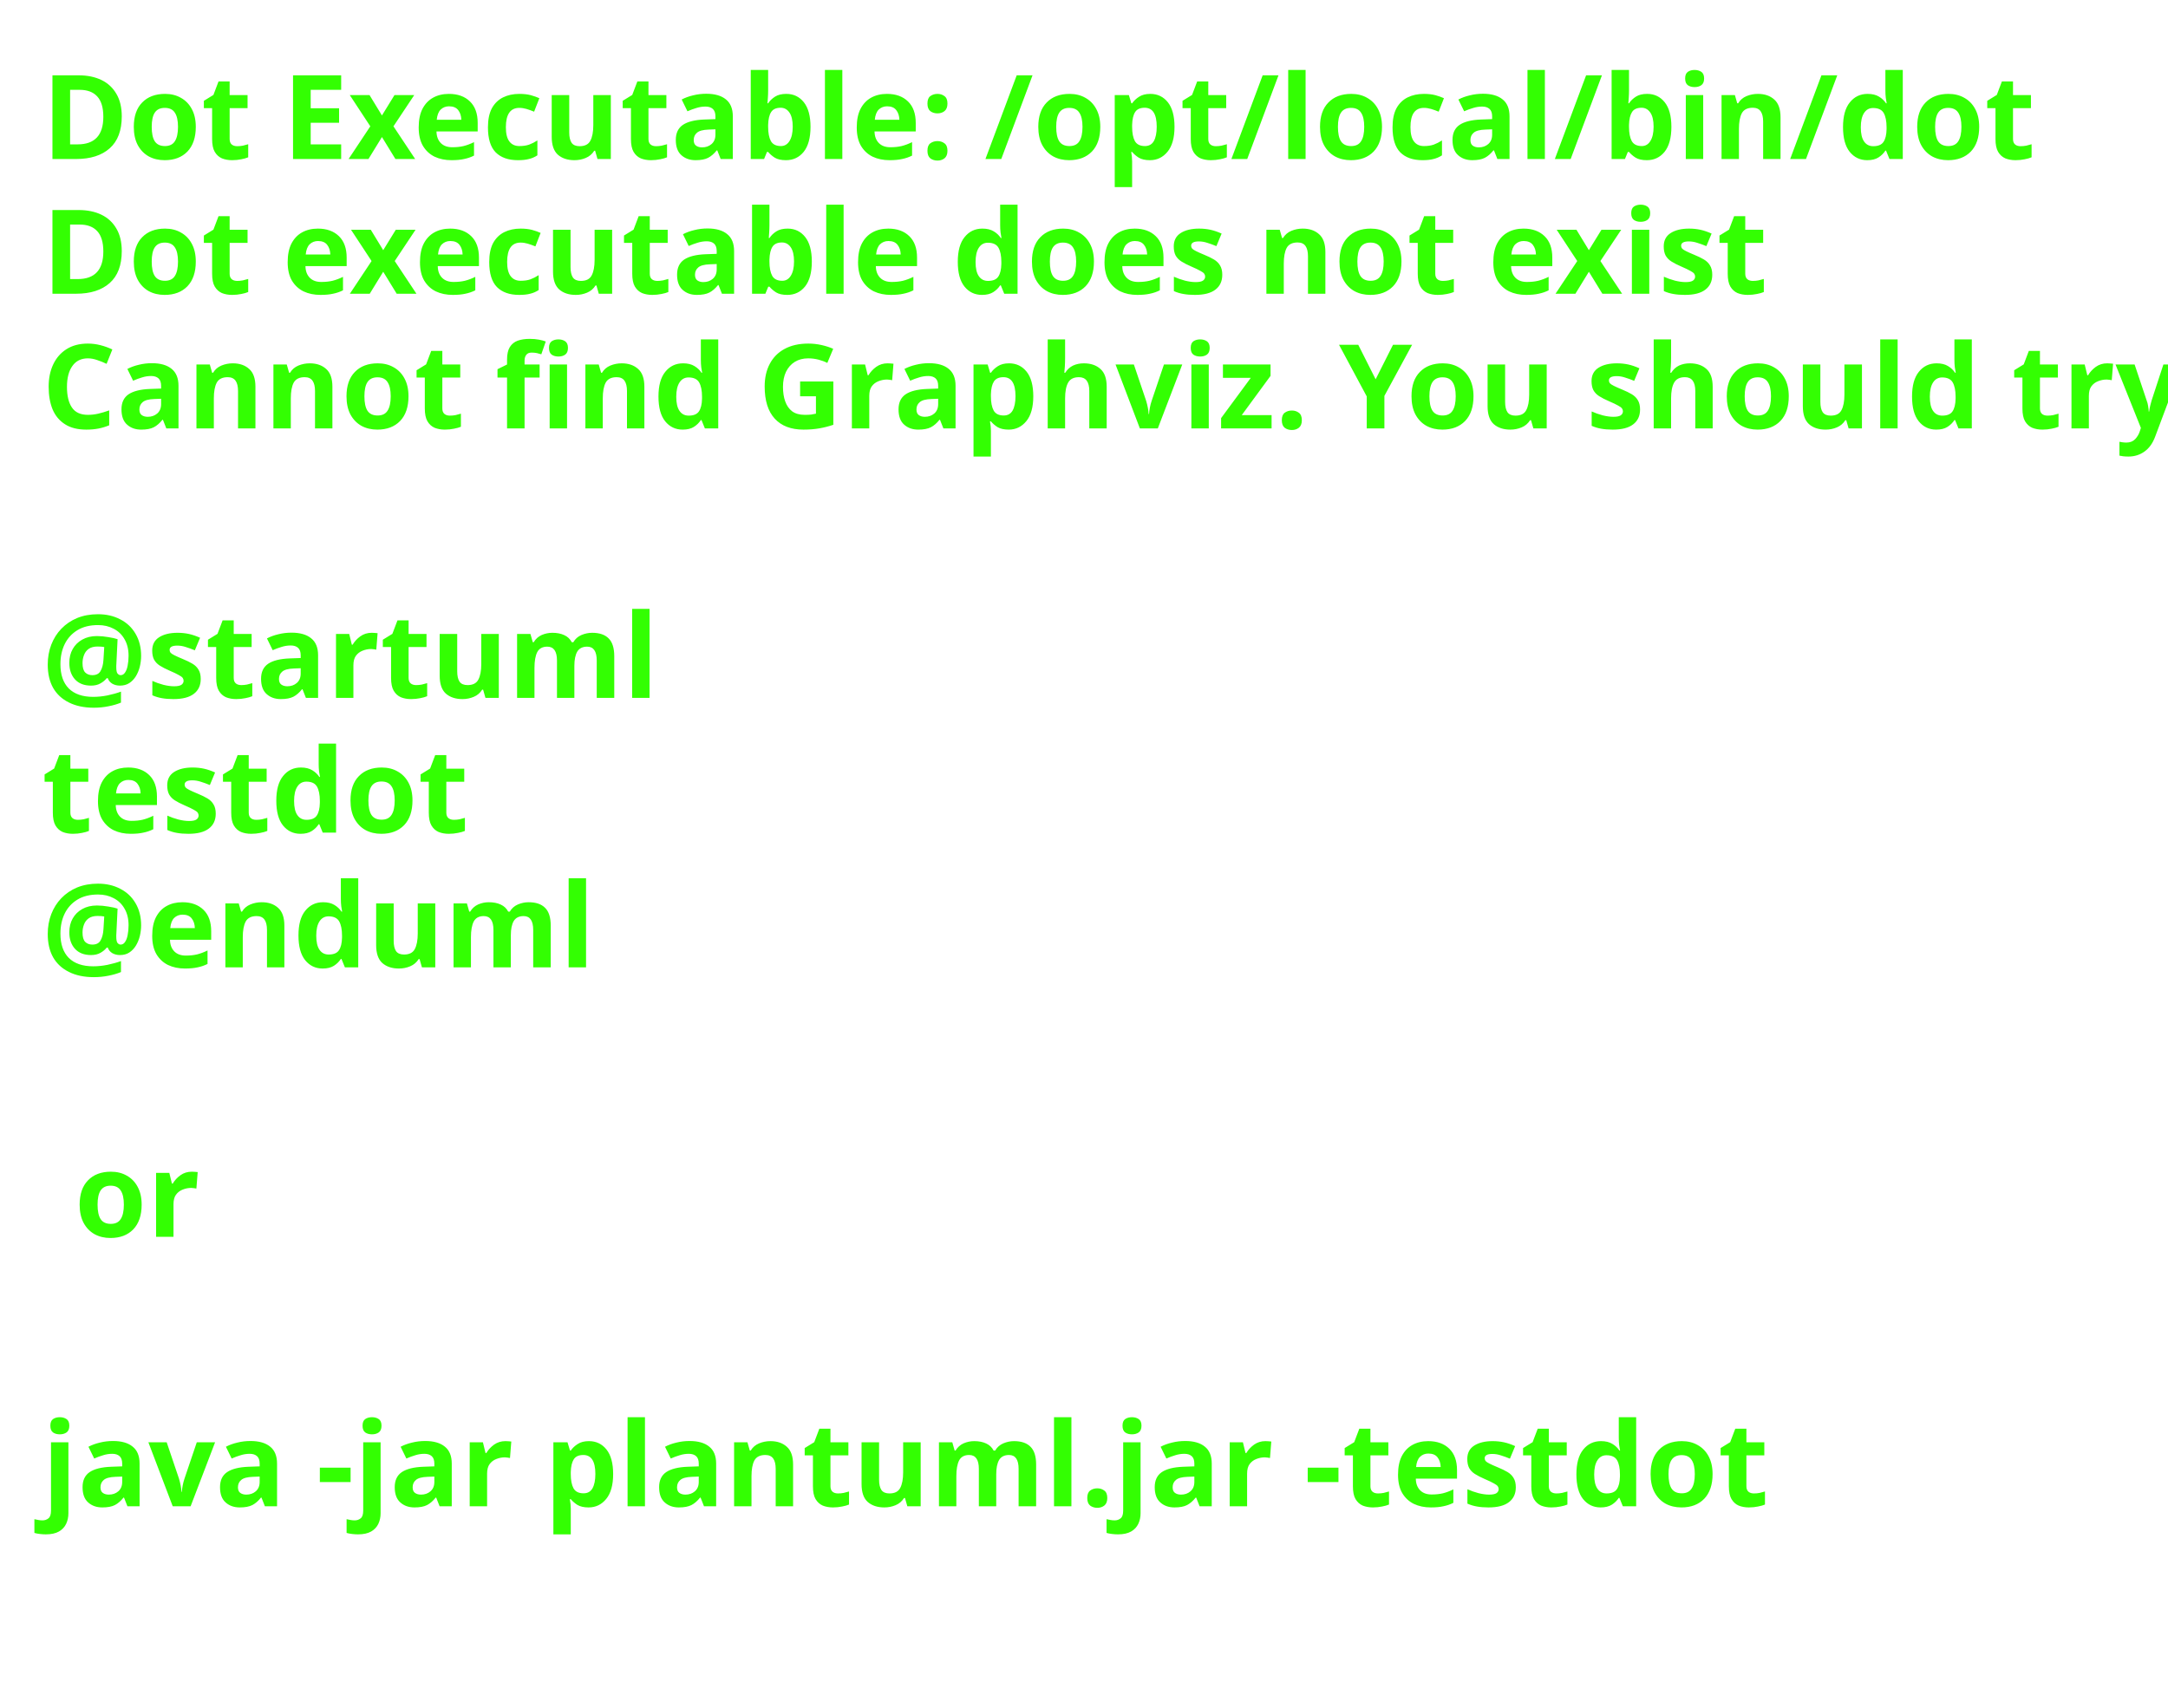
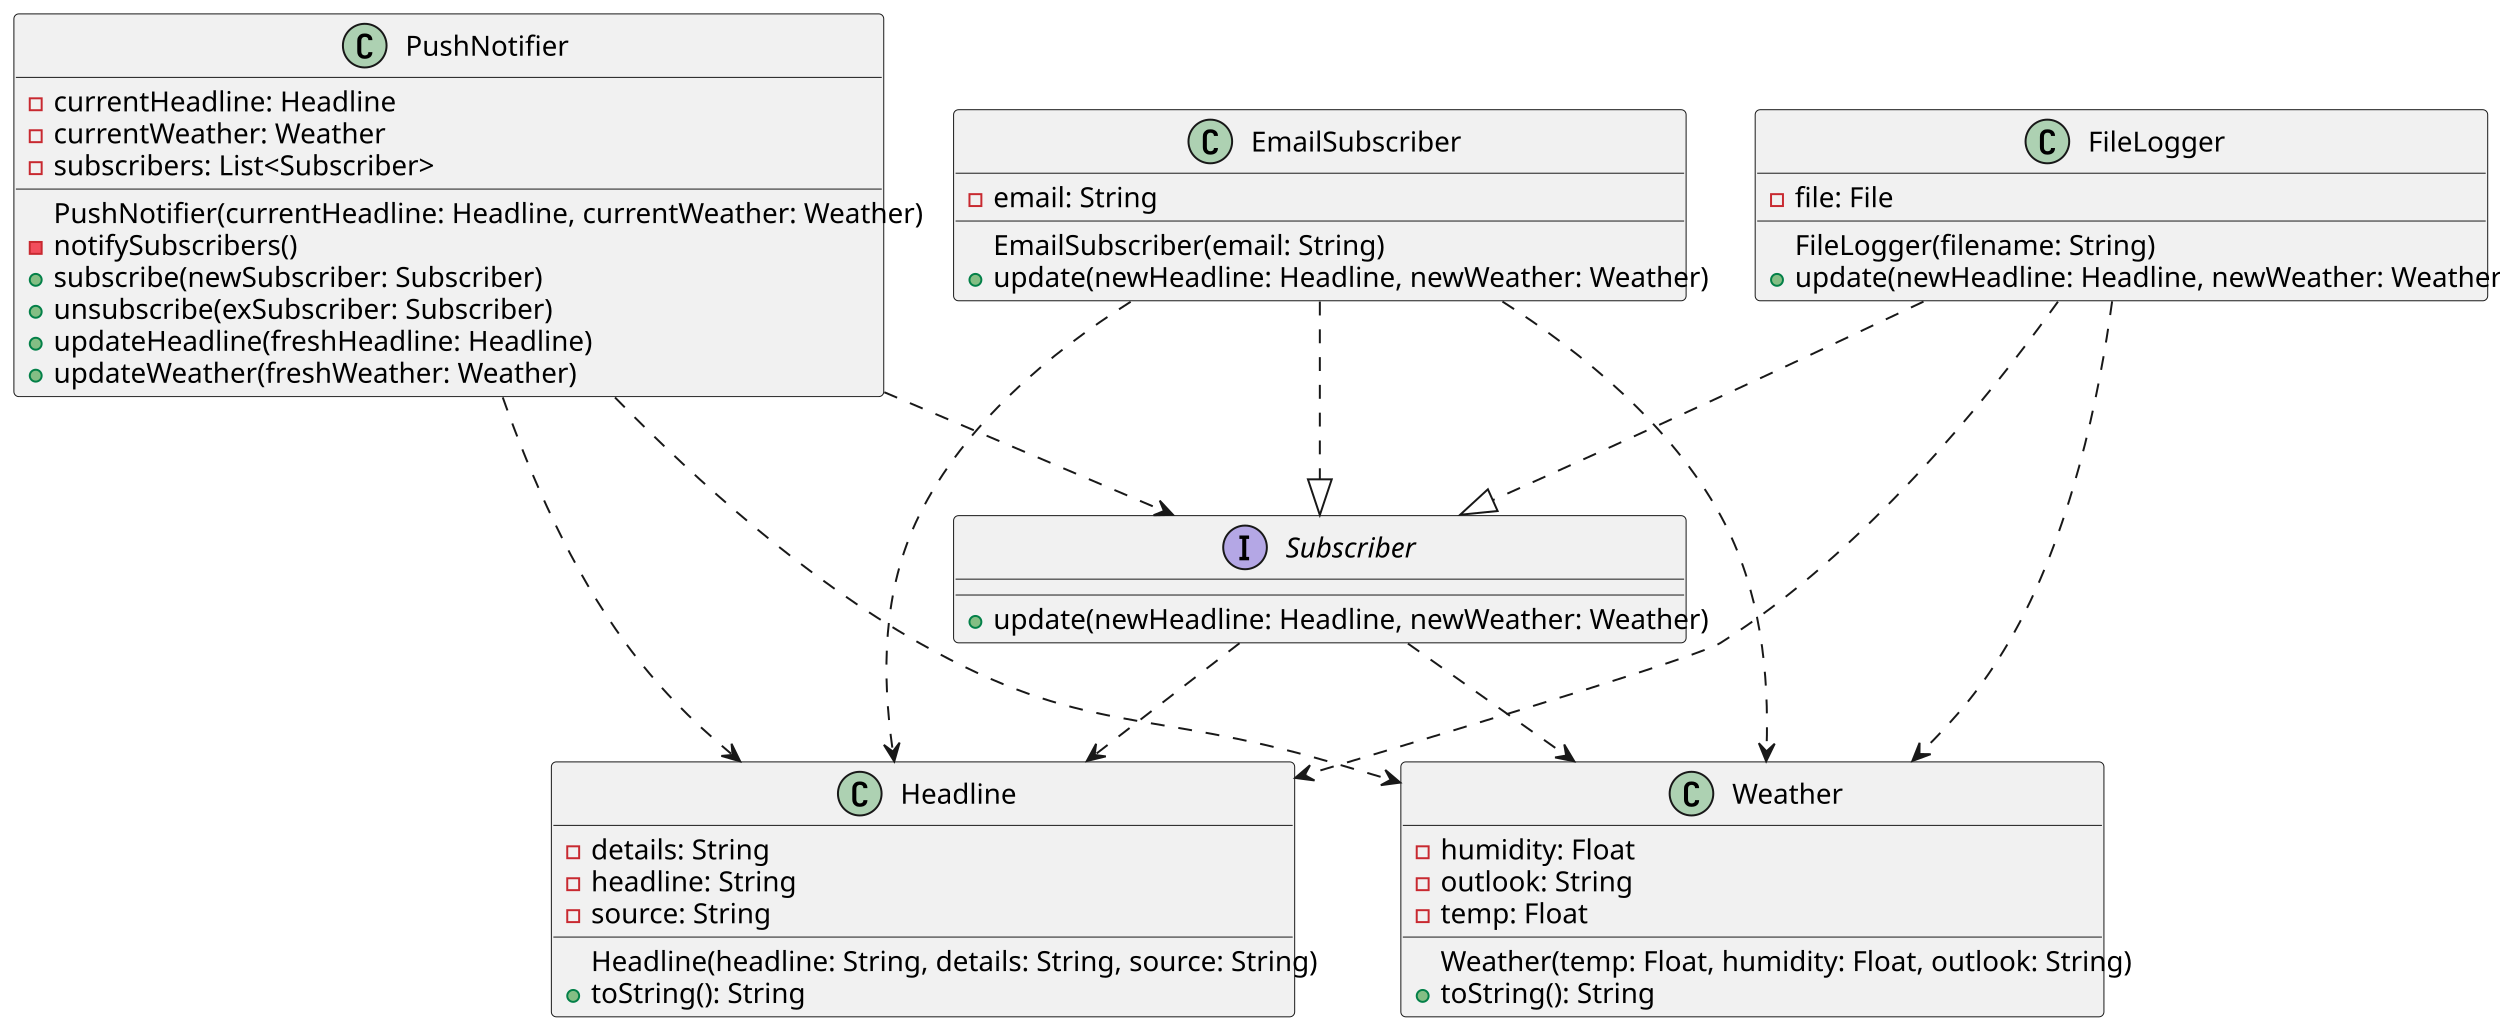
- <svg xmlns="http://www.w3.org/2000/svg" contentStyleType="text/css" data-diagram-type="CLASS" height="204px" preserveAspectRatio="none" style="width:259px;height:204px;background:#FFFFFF;" version="1.1" viewBox="0 0 259 204" width="259px" zoomAndPan="magnify">
+ <svg xmlns="http://www.w3.org/2000/svg" contentStyleType="text/css" data-diagram-type="CLASS" height="519px" preserveAspectRatio="none" style="width:1260px;height:519px;background:#FFFFFF;" version="1.1" viewBox="0 0 1260 519" width="1260px" zoomAndPan="magnify">
  <defs />
  <g>
-     <text fill="#33FF02" font-family="sans-serif" font-size="14" font-weight="bold" lengthAdjust="spacing" textLength="221.676" x="5" y="19">Dot Executable: /opt/local/bin/dot</text>
-     <text fill="#33FF02" font-family="sans-serif" font-size="14" font-weight="bold" lengthAdjust="spacing" textLength="197.606" x="5" y="35.099">Dot executable does not exist</text>
-     <text fill="#33FF02" font-family="sans-serif" font-size="14" font-weight="bold" lengthAdjust="spacing" textLength="247.331" x="5" y="51.197">Cannot find Graphviz. You should try</text>
-     <text fill="#33FF02" font-family="sans-serif" font-size="14" font-weight="bold" lengthAdjust="spacing" textLength="3.89" x="5" y="67.296"> </text>
-     <text fill="#33FF02" font-family="sans-serif" font-size="14" font-weight="bold" lengthAdjust="spacing" textLength="68.886" x="5" y="83.394">@startuml</text>
-     <text fill="#33FF02" font-family="sans-serif" font-size="14" font-weight="bold" lengthAdjust="spacing" textLength="46.662" x="5" y="99.493">testdot</text>
-     <text fill="#33FF02" font-family="sans-serif" font-size="14" font-weight="bold" lengthAdjust="spacing" textLength="63.431" x="5" y="115.592">@enduml</text>
-     <text fill="#33FF02" font-family="sans-serif" font-size="14" font-weight="bold" lengthAdjust="spacing" textLength="3.89" x="5" y="131.69"> </text>
-     <text fill="#33FF02" font-family="sans-serif" font-size="14" font-weight="bold" lengthAdjust="spacing" textLength="14" x="8.89" y="147.789">or</text>
-     <text fill="#33FF02" font-family="sans-serif" font-size="14" font-weight="bold" lengthAdjust="spacing" textLength="3.89" x="5" y="163.888"> </text>
-     <text fill="#33FF02" font-family="sans-serif" font-size="14" font-weight="bold" lengthAdjust="spacing" textLength="191.372" x="5" y="179.986">java -jar plantuml.jar -testdot</text>
-     <text fill="#33FF02" font-family="sans-serif" font-size="14" font-weight="bold" lengthAdjust="spacing" textLength="3.89" x="5" y="196.085"> </text>
+     <g class="entity" data-entity="PushNotifier" data-source-line="1" data-uid="ent0002" id="entity_PushNotifier">
+       <rect fill="#F1F1F1" height="192.888" rx="2.5" ry="2.5" style="stroke:#181818;stroke-width:0.5;" width="438.405" x="7" y="7" />
+       <ellipse cx="183.825" cy="23" fill="#ADD1B2" rx="11" ry="11" style="stroke:#181818;stroke-width:1;" />
+       <path d="M183.872,29.641 Q183.356,29.641 182.841,29.547 Q182.341,29.469 181.888,29.234 Q181.45,29 181.075,28.641 Q180.716,28.281 180.466,27.828 Q180.231,27.359 180.138,26.859 Q180.06,26.359 180.06,25.844 L180.06,20.656 Q180.06,20.156 180.138,19.656 Q180.231,19.141 180.466,18.688 Q180.716,18.234 181.075,17.875 Q181.45,17.5 181.888,17.266 Q182.341,17.031 182.841,16.953 Q183.356,16.875 183.872,16.875 Q184.356,16.875 184.81,16.938 Q185.278,17 185.716,17.188 Q186.169,17.359 186.544,17.656 Q186.919,17.953 187.169,18.359 Q187.435,18.75 187.56,19.219 Q187.685,19.672 187.685,20.156 L187.685,20.219 L185.653,20.219 L185.653,20.188 Q185.653,19.844 185.528,19.531 Q185.403,19.203 185.138,18.984 Q184.872,18.75 184.544,18.672 Q184.216,18.594 183.872,18.594 Q183.481,18.594 183.106,18.75 Q182.731,18.891 182.497,19.203 Q182.263,19.5 182.169,19.891 Q182.091,20.266 182.091,20.656 L182.091,25.844 Q182.091,26.234 182.169,26.625 Q182.263,27 182.497,27.312 Q182.731,27.609 183.106,27.766 Q183.481,27.922 183.872,27.922 Q184.216,27.922 184.544,27.844 Q184.872,27.75 185.138,27.531 Q185.403,27.312 185.528,26.984 Q185.653,26.656 185.653,26.328 L185.653,26.281 L187.685,26.281 L187.685,26.359 Q187.685,26.828 187.56,27.297 Q187.435,27.75 187.169,28.156 Q186.919,28.547 186.544,28.844 Q186.169,29.141 185.716,29.328 Q185.278,29.5 184.81,29.562 Q184.356,29.641 183.872,29.641 Z " fill="#000000" />
+       <text fill="#000000" font-family="sans-serif" font-size="14" lengthAdjust="spacing" textLength="76.255" x="204.325" y="28.082">PushNotifier</text>
+       <line style="stroke:#181818;stroke-width:0.5;" x1="8" x2="444.405" y1="39" y2="39" />
+       <rect fill="none" height="6" style="stroke:#C82930;stroke-width:1;" width="6" x="15" y="49.549" />
+       <text fill="#000000" font-family="sans-serif" font-size="14" lengthAdjust="spacing" textLength="161.875" x="27" y="56.132">currentHeadline: Headline</text>
+       <rect fill="none" height="6" style="stroke:#C82930;stroke-width:1;" width="6" x="15" y="65.648" />
+       <text fill="#000000" font-family="sans-serif" font-size="14" lengthAdjust="spacing" textLength="157.172" x="27" y="72.231">currentWeather: Weather</text>
+       <rect fill="none" height="6" style="stroke:#C82930;stroke-width:1;" width="6" x="15" y="81.747" />
+       <text fill="#000000" font-family="sans-serif" font-size="14" lengthAdjust="spacing" textLength="184.413" x="27" y="88.329">subscribers: List&lt;Subscriber&gt;</text>
+       <line style="stroke:#181818;stroke-width:0.5;" x1="8" x2="444.405" y1="95.296" y2="95.296" />
+       <text fill="#000000" font-family="sans-serif" font-size="14" lengthAdjust="spacing" textLength="412.405" x="27" y="112.428">PushNotifier(currentHeadline: Headline, currentWeather: Weather)</text>
+       <rect fill="#F24D5C" height="6" style="stroke:#C82930;stroke-width:1;" width="6" x="15" y="121.944" />
+       <text fill="#000000" font-family="sans-serif" font-size="14" lengthAdjust="spacing" textLength="116.703" x="27" y="128.526">notifySubscribers()</text>
+       <ellipse cx="18" cy="141.042" fill="#84BE84" rx="3" ry="3" style="stroke:#038048;stroke-width:1;" />
+       <text fill="#000000" font-family="sans-serif" font-size="14" lengthAdjust="spacing" textLength="236.537" x="27" y="144.625">subscribe(newSubscriber: Subscriber)</text>
+       <ellipse cx="18" cy="157.141" fill="#84BE84" rx="3" ry="3" style="stroke:#038048;stroke-width:1;" />
+       <text fill="#000000" font-family="sans-serif" font-size="14" lengthAdjust="spacing" textLength="241.213" x="27" y="160.724">unsubscribe(exSubscriber: Subscriber)</text>
+       <ellipse cx="18" cy="173.24" fill="#84BE84" rx="3" ry="3" style="stroke:#038048;stroke-width:1;" />
+       <text fill="#000000" font-family="sans-serif" font-size="14" lengthAdjust="spacing" textLength="256.833" x="27" y="176.822">updateHeadline(freshHeadline: Headline)</text>
+       <ellipse cx="18" cy="189.338" fill="#84BE84" rx="3" ry="3" style="stroke:#038048;stroke-width:1;" />
+       <text fill="#000000" font-family="sans-serif" font-size="14" lengthAdjust="spacing" textLength="249.778" x="27" y="192.921">updateWeather(freshWeather: Weather)</text>
+     </g>
+     <g class="entity" data-entity="Subscriber" data-source-line="15" data-uid="ent0003" id="entity_Subscriber">
+       <rect fill="#F1F1F1" height="64.099" rx="2.5" ry="2.5" style="stroke:#181818;stroke-width:0.5;" width="369.191" x="480.61" y="259.89" />
+       <ellipse cx="627.497" cy="275.89" fill="#B4A7E5" rx="11" ry="11" style="stroke:#181818;stroke-width:1;" />
+       <path d="M624.654,282.39 L624.654,280.671 L626.091,280.671 L626.091,271.609 L624.654,271.609 L624.654,269.89 L629.544,269.89 L629.544,271.609 L628.107,271.609 L628.107,280.671 L629.544,280.671 L629.544,282.39 L624.654,282.39 Z " fill="#000000" />
+       <text fill="#000000" font-family="sans-serif" font-size="14" font-style="italic" lengthAdjust="spacing" textLength="66.917" x="647.997" y="280.973">Subscriber</text>
+       <line style="stroke:#181818;stroke-width:0.5;" x1="481.61" x2="848.801" y1="291.89" y2="291.89" />
+       <line style="stroke:#181818;stroke-width:0.5;" x1="481.61" x2="848.801" y1="299.89" y2="299.89" />
+       <ellipse cx="491.61" cy="313.439" fill="#84BE84" rx="3" ry="3" style="stroke:#038048;stroke-width:1;" />
+       <text fill="#000000" font-family="sans-serif" font-size="14" lengthAdjust="spacing" textLength="343.191" x="500.61" y="317.022">update(newHeadline: Headline, newWeather: Weather)</text>
+     </g>
+     <g class="entity" data-entity="EmailSubscriber" data-source-line="21" data-uid="ent0004" id="entity_EmailSubscriber">
+       <rect fill="#F1F1F1" height="96.296" rx="2.5" ry="2.5" style="stroke:#181818;stroke-width:0.5;" width="369.191" x="480.61" y="55.3" />
+       <ellipse cx="609.994" cy="71.3" fill="#ADD1B2" rx="11" ry="11" style="stroke:#181818;stroke-width:1;" />
+       <path d="M610.041,77.941 Q609.525,77.941 609.009,77.847 Q608.509,77.769 608.056,77.534 Q607.619,77.3 607.244,76.941 Q606.884,76.581 606.634,76.128 Q606.4,75.659 606.306,75.159 Q606.228,74.659 606.228,74.144 L606.228,68.956 Q606.228,68.456 606.306,67.956 Q606.4,67.441 606.634,66.987 Q606.884,66.534 607.244,66.175 Q607.619,65.8 608.056,65.566 Q608.509,65.331 609.009,65.253 Q609.525,65.175 610.041,65.175 Q610.525,65.175 610.978,65.237 Q611.447,65.3 611.884,65.487 Q612.337,65.659 612.712,65.956 Q613.087,66.253 613.337,66.659 Q613.603,67.05 613.728,67.519 Q613.853,67.972 613.853,68.456 L613.853,68.519 L611.822,68.519 L611.822,68.487 Q611.822,68.144 611.697,67.831 Q611.572,67.503 611.306,67.284 Q611.041,67.05 610.712,66.972 Q610.384,66.894 610.041,66.894 Q609.65,66.894 609.275,67.05 Q608.9,67.191 608.666,67.503 Q608.431,67.8 608.337,68.191 Q608.259,68.566 608.259,68.956 L608.259,74.144 Q608.259,74.534 608.337,74.925 Q608.431,75.3 608.666,75.612 Q608.9,75.909 609.275,76.066 Q609.65,76.222 610.041,76.222 Q610.384,76.222 610.712,76.144 Q611.041,76.05 611.306,75.831 Q611.572,75.612 611.697,75.284 Q611.822,74.956 611.822,74.628 L611.822,74.581 L613.853,74.581 L613.853,74.659 Q613.853,75.128 613.728,75.597 Q613.603,76.05 613.337,76.456 Q613.087,76.847 612.712,77.144 Q612.337,77.441 611.884,77.628 Q611.447,77.8 610.978,77.862 Q610.525,77.941 610.041,77.941 Z " fill="#000000" />
+       <text fill="#000000" font-family="sans-serif" font-size="14" lengthAdjust="spacing" textLength="101.924" x="630.494" y="76.382">EmailSubscriber</text>
+       <line style="stroke:#181818;stroke-width:0.5;" x1="481.61" x2="848.801" y1="87.3" y2="87.3" />
+       <rect fill="none" height="6" style="stroke:#C82930;stroke-width:1;" width="6" x="488.61" y="97.849" />
+       <text fill="#000000" font-family="sans-serif" font-size="14" lengthAdjust="spacing" textLength="77.807" x="500.61" y="104.432">email: String</text>
+       <line style="stroke:#181818;stroke-width:0.5;" x1="481.61" x2="848.801" y1="111.399" y2="111.399" />
+       <text fill="#000000" font-family="sans-serif" font-size="14" lengthAdjust="spacing" textLength="189.055" x="500.61" y="128.53">EmailSubscriber(email: String)</text>
+       <ellipse cx="491.61" cy="141.047" fill="#84BE84" rx="3" ry="3" style="stroke:#038048;stroke-width:1;" />
+       <text fill="#000000" font-family="sans-serif" font-size="14" lengthAdjust="spacing" textLength="343.191" x="500.61" y="144.629">update(newHeadline: Headline, newWeather: Weather)</text>
+     </g>
+     <g class="entity" data-entity="FileLogger" data-source-line="29" data-uid="ent0006" id="entity_FileLogger">
+       <rect fill="#F1F1F1" height="96.296" rx="2.5" ry="2.5" style="stroke:#181818;stroke-width:0.5;" width="369.191" x="884.61" y="55.3" />
+       <ellipse cx="1031.88" cy="71.3" fill="#ADD1B2" rx="11" ry="11" style="stroke:#181818;stroke-width:1;" />
+       <path d="M1031.927,77.941 Q1031.411,77.941 1030.896,77.847 Q1030.396,77.769 1029.943,77.534 Q1029.505,77.3 1029.13,76.941 Q1028.771,76.581 1028.521,76.128 Q1028.286,75.659 1028.193,75.159 Q1028.114,74.659 1028.114,74.144 L1028.114,68.956 Q1028.114,68.456 1028.193,67.956 Q1028.286,67.441 1028.521,66.987 Q1028.771,66.534 1029.13,66.175 Q1029.505,65.8 1029.943,65.566 Q1030.396,65.331 1030.896,65.253 Q1031.411,65.175 1031.927,65.175 Q1032.411,65.175 1032.864,65.237 Q1033.333,65.3 1033.771,65.487 Q1034.224,65.659 1034.599,65.956 Q1034.974,66.253 1035.224,66.659 Q1035.489,67.05 1035.614,67.519 Q1035.739,67.972 1035.739,68.456 L1035.739,68.519 L1033.708,68.519 L1033.708,68.487 Q1033.708,68.144 1033.583,67.831 Q1033.458,67.503 1033.193,67.284 Q1032.927,67.05 1032.599,66.972 Q1032.271,66.894 1031.927,66.894 Q1031.536,66.894 1031.161,67.05 Q1030.786,67.191 1030.552,67.503 Q1030.318,67.8 1030.224,68.191 Q1030.146,68.566 1030.146,68.956 L1030.146,74.144 Q1030.146,74.534 1030.224,74.925 Q1030.318,75.3 1030.552,75.612 Q1030.786,75.909 1031.161,76.066 Q1031.536,76.222 1031.927,76.222 Q1032.271,76.222 1032.599,76.144 Q1032.927,76.05 1033.193,75.831 Q1033.458,75.612 1033.583,75.284 Q1033.708,74.956 1033.708,74.628 L1033.708,74.581 L1035.739,74.581 L1035.739,74.659 Q1035.739,75.128 1035.614,75.597 Q1035.489,76.05 1035.224,76.456 Q1034.974,76.847 1034.599,77.144 Q1034.224,77.441 1033.771,77.628 Q1033.333,77.8 1032.864,77.862 Q1032.411,77.941 1031.927,77.941 Z " fill="#000000" />
+       <text fill="#000000" font-family="sans-serif" font-size="14" lengthAdjust="spacing" textLength="66.151" x="1052.38" y="76.382">FileLogger</text>
+       <line style="stroke:#181818;stroke-width:0.5;" x1="885.61" x2="1252.801" y1="87.3" y2="87.3" />
+       <rect fill="none" height="6" style="stroke:#C82930;stroke-width:1;" width="6" x="892.61" y="97.849" />
+       <text fill="#000000" font-family="sans-serif" font-size="14" lengthAdjust="spacing" textLength="48.234" x="904.61" y="104.432">file: File</text>
+       <line style="stroke:#181818;stroke-width:0.5;" x1="885.61" x2="1252.801" y1="111.399" y2="111.399" />
+       <text fill="#000000" font-family="sans-serif" font-size="14" lengthAdjust="spacing" textLength="172.744" x="904.61" y="128.53">FileLogger(filename: String)</text>
+       <ellipse cx="895.61" cy="141.047" fill="#84BE84" rx="3" ry="3" style="stroke:#038048;stroke-width:1;" />
+       <text fill="#000000" font-family="sans-serif" font-size="14" lengthAdjust="spacing" textLength="343.191" x="904.61" y="144.629">update(newHeadline: Headline, newWeather: Weather)</text>
+     </g>
+     <g class="entity" data-entity="Headline" data-source-line="37" data-uid="ent0008" id="entity_Headline">
+       <rect fill="#F1F1F1" height="128.493" rx="2.5" ry="2.5" style="stroke:#181818;stroke-width:0.5;" width="374.626" x="277.89" y="383.99" />
+       <ellipse cx="433.322" cy="399.99" fill="#ADD1B2" rx="11" ry="11" style="stroke:#181818;stroke-width:1;" />
+       <path d="M433.369,406.631 Q432.853,406.631 432.338,406.537 Q431.838,406.459 431.385,406.224 Q430.947,405.99 430.572,405.631 Q430.213,405.271 429.963,404.818 Q429.728,404.349 429.635,403.849 Q429.557,403.349 429.557,402.834 L429.557,397.646 Q429.557,397.146 429.635,396.646 Q429.728,396.131 429.963,395.678 Q430.213,395.224 430.572,394.865 Q430.947,394.49 431.385,394.256 Q431.838,394.021 432.338,393.943 Q432.853,393.865 433.369,393.865 Q433.853,393.865 434.307,393.928 Q434.775,393.99 435.213,394.178 Q435.666,394.349 436.041,394.646 Q436.416,394.943 436.666,395.349 Q436.932,395.74 437.057,396.209 Q437.182,396.662 437.182,397.146 L437.182,397.209 L435.15,397.209 L435.15,397.178 Q435.15,396.834 435.025,396.521 Q434.9,396.193 434.635,395.974 Q434.369,395.74 434.041,395.662 Q433.713,395.584 433.369,395.584 Q432.978,395.584 432.603,395.74 Q432.228,395.881 431.994,396.193 Q431.76,396.49 431.666,396.881 Q431.588,397.256 431.588,397.646 L431.588,402.834 Q431.588,403.224 431.666,403.615 Q431.76,403.99 431.994,404.303 Q432.228,404.599 432.603,404.756 Q432.978,404.912 433.369,404.912 Q433.713,404.912 434.041,404.834 Q434.369,404.74 434.635,404.521 Q434.9,404.303 435.025,403.974 Q435.15,403.646 435.15,403.318 L435.15,403.271 L437.182,403.271 L437.182,403.349 Q437.182,403.818 437.057,404.287 Q436.932,404.74 436.666,405.146 Q436.416,405.537 436.041,405.834 Q435.666,406.131 435.213,406.318 Q434.775,406.49 434.307,406.553 Q433.853,406.631 433.369,406.631 Z " fill="#000000" />
+       <text fill="#000000" font-family="sans-serif" font-size="14" lengthAdjust="spacing" textLength="55.262" x="453.822" y="405.072">Headline</text>
+       <line style="stroke:#181818;stroke-width:0.5;" x1="278.89" x2="651.516" y1="415.99" y2="415.99" />
+       <rect fill="none" height="6" style="stroke:#C82930;stroke-width:1;" width="6" x="285.89" y="426.539" />
+       <text fill="#000000" font-family="sans-serif" font-size="14" lengthAdjust="spacing" textLength="84.82" x="297.89" y="433.122">details: String</text>
+       <rect fill="none" height="6" style="stroke:#C82930;stroke-width:1;" width="6" x="285.89" y="442.638" />
+       <text fill="#000000" font-family="sans-serif" font-size="14" lengthAdjust="spacing" textLength="97.289" x="297.89" y="449.221">headline: String</text>
+       <rect fill="none" height="6" style="stroke:#C82930;stroke-width:1;" width="6" x="285.89" y="458.737" />
+       <text fill="#000000" font-family="sans-serif" font-size="14" lengthAdjust="spacing" textLength="86.372" x="297.89" y="465.319">source: String</text>
+       <line style="stroke:#181818;stroke-width:0.5;" x1="278.89" x2="651.516" y1="472.286" y2="472.286" />
+       <text fill="#000000" font-family="sans-serif" font-size="14" lengthAdjust="spacing" textLength="348.626" x="297.89" y="489.418">Headline(headline: String, details: String, source: String)</text>
+       <ellipse cx="288.89" cy="501.934" fill="#84BE84" rx="3" ry="3" style="stroke:#038048;stroke-width:1;" />
+       <text fill="#000000" font-family="sans-serif" font-size="14" lengthAdjust="spacing" textLength="101.924" x="297.89" y="505.516">toString(): String</text>
+     </g>
+     <g class="entity" data-entity="Weather" data-source-line="47" data-uid="ent0009" id="entity_Weather">
+       <rect fill="#F1F1F1" height="128.493" rx="2.5" ry="2.5" style="stroke:#181818;stroke-width:0.5;" width="354.351" x="706.03" y="383.99" />
+       <ellipse cx="852.5" cy="399.99" fill="#ADD1B2" rx="11" ry="11" style="stroke:#181818;stroke-width:1;" />
+       <path d="M852.547,406.631 Q852.032,406.631 851.516,406.537 Q851.016,406.459 850.563,406.224 Q850.125,405.99 849.75,405.631 Q849.391,405.271 849.141,404.818 Q848.907,404.349 848.813,403.849 Q848.735,403.349 848.735,402.834 L848.735,397.646 Q848.735,397.146 848.813,396.646 Q848.907,396.131 849.141,395.678 Q849.391,395.224 849.75,394.865 Q850.125,394.49 850.563,394.256 Q851.016,394.021 851.516,393.943 Q852.032,393.865 852.547,393.865 Q853.032,393.865 853.485,393.928 Q853.953,393.99 854.391,394.178 Q854.844,394.349 855.219,394.646 Q855.594,394.943 855.844,395.349 Q856.11,395.74 856.235,396.209 Q856.36,396.662 856.36,397.146 L856.36,397.209 L854.328,397.209 L854.328,397.178 Q854.328,396.834 854.203,396.521 Q854.078,396.193 853.813,395.974 Q853.547,395.74 853.219,395.662 Q852.891,395.584 852.547,395.584 Q852.157,395.584 851.782,395.74 Q851.407,395.881 851.172,396.193 Q850.938,396.49 850.844,396.881 Q850.766,397.256 850.766,397.646 L850.766,402.834 Q850.766,403.224 850.844,403.615 Q850.938,403.99 851.172,404.303 Q851.407,404.599 851.782,404.756 Q852.157,404.912 852.547,404.912 Q852.891,404.912 853.219,404.834 Q853.547,404.74 853.813,404.521 Q854.078,404.303 854.203,403.974 Q854.328,403.646 854.328,403.318 L854.328,403.271 L856.36,403.271 L856.36,403.349 Q856.36,403.818 856.235,404.287 Q856.11,404.74 855.844,405.146 Q855.594,405.537 855.219,405.834 Q854.844,406.131 854.391,406.318 Q853.953,406.49 853.485,406.553 Q853.032,406.631 852.547,406.631 Z " fill="#000000" />
+       <text fill="#000000" font-family="sans-serif" font-size="14" lengthAdjust="spacing" textLength="52.91" x="873" y="405.072">Weather</text>
+       <line style="stroke:#181818;stroke-width:0.5;" x1="707.03" x2="1059.381" y1="415.99" y2="415.99" />
+       <rect fill="none" height="6" style="stroke:#C82930;stroke-width:1;" width="6" x="714.03" y="426.539" />
+       <text fill="#000000" font-family="sans-serif" font-size="14" lengthAdjust="spacing" textLength="91.034" x="726.03" y="433.122">humidity: Float</text>
+       <rect fill="none" height="6" style="stroke:#C82930;stroke-width:1;" width="6" x="714.03" y="442.638" />
+       <text fill="#000000" font-family="sans-serif" font-size="14" lengthAdjust="spacing" textLength="89.496" x="726.03" y="449.221">outlook: String</text>
+       <rect fill="none" height="6" style="stroke:#C82930;stroke-width:1;" width="6" x="714.03" y="458.737" />
+       <text fill="#000000" font-family="sans-serif" font-size="14" lengthAdjust="spacing" textLength="70.027" x="726.03" y="465.319">temp: Float</text>
+       <line style="stroke:#181818;stroke-width:0.5;" x1="707.03" x2="1059.381" y1="472.286" y2="472.286" />
+       <text fill="#000000" font-family="sans-serif" font-size="14" lengthAdjust="spacing" textLength="328.351" x="726.03" y="489.418">Weather(temp: Float, humidity: Float, outlook: String)</text>
+       <ellipse cx="717.03" cy="501.934" fill="#84BE84" rx="3" ry="3" style="stroke:#038048;stroke-width:1;" />
+       <text fill="#000000" font-family="sans-serif" font-size="14" lengthAdjust="spacing" textLength="101.924" x="726.03" y="505.516">toString(): String</text>
+     </g>
+     <g class="link" data-entity-1="EmailSubscriber" data-entity-2="Subscriber" data-source-line="27" data-uid="lnk5" id="link_EmailSubscriber_Subscriber">
+       <path codeLine="27" d="M665.2,151.99 C665.2,185.76 665.2,212.17 665.2,241.59" fill="none" id="EmailSubscriber-to-Subscriber" style="stroke:#181818;stroke-width:1;stroke-dasharray:7,7;" />
+       <polygon fill="none" points="665.2,259.59,671.2,241.59,659.2,241.59,665.2,259.59" style="stroke:#181818;stroke-width:1;" />
+     </g>
+     <g class="link" data-entity-1="FileLogger" data-entity-2="Subscriber" data-source-line="35" data-uid="lnk7" id="link_FileLogger_Subscriber">
+       <path codeLine="35" d="M969.45,152.01 C936.91,167.41 900.57,184.49 867.2,199.89 C823.72,219.96 791.178,234.683 752.348,252.073" fill="none" id="FileLogger-to-Subscriber" style="stroke:#181818;stroke-width:1;stroke-dasharray:7,7;" />
+       <polygon fill="none" points="735.92,259.43,754.8,257.549,749.895,246.597,735.92,259.43" style="stroke:#181818;stroke-width:1;" />
+     </g>
+     <g class="link" data-entity-1="PushNotifier" data-entity-2="Subscriber" data-source-line="57" data-uid="lnk10" id="link_PushNotifier_Subscriber">
+       <path codeLine="57" d="M445.7,197.69 C498.22,220 545.218,239.964 585.708,257.164" fill="none" id="PushNotifier-to-Subscriber" style="stroke:#181818;stroke-width:1;stroke-dasharray:7,7;" />
+       <polygon fill="#181818" points="591.23,259.51,584.51,252.31,586.628,257.555,581.383,259.673,591.23,259.51" style="stroke:#181818;stroke-width:1;" />
+     </g>
+     <g class="link" data-entity-1="PushNotifier" data-entity-2="Headline" data-source-line="58" data-uid="lnk11" id="link_PushNotifier_Headline">
+       <path codeLine="58" d="M253.39,200.28 C267.74,240.84 288.1,287.13 315.2,323.99 C331.28,345.85 347.471,362.287 368.431,379.847" fill="none" id="PushNotifier-to-Headline" style="stroke:#181818;stroke-width:1;stroke-dasharray:7,7;" />
+       <polygon fill="#181818" points="373.03,383.7,368.7,374.854,369.197,380.489,363.562,380.986,373.03,383.7" style="stroke:#181818;stroke-width:1;" />
+     </g>
+     <g class="link" data-entity-1="PushNotifier" data-entity-2="Weather" data-source-line="59" data-uid="lnk12" id="link_PushNotifier_Weather">
+       <path codeLine="59" d="M309.96,200.32 C352.13,243.47 406.33,291.82 463.2,323.99 C546.58,371.14 578.29,357.02 670.2,383.99 C681.77,387.38 687.935,389.194 699.945,392.734" fill="none" id="PushNotifier-to-Weather" style="stroke:#181818;stroke-width:1;stroke-dasharray:7,7;" />
+       <polygon fill="#181818" points="705.7,394.43,698.198,388.049,700.904,393.016,695.936,395.722,705.7,394.43" style="stroke:#181818;stroke-width:1;" />
+     </g>
+     <g class="link" data-entity-1="Subscriber" data-entity-2="Headline" data-source-line="60" data-uid="lnk13" id="link_Subscriber_Headline">
+       <path codeLine="60" d="M624.73,324.16 C602.59,341.24 579.07,359.385 552.5,379.885" fill="none" id="Subscriber-to-Headline" style="stroke:#181818;stroke-width:1;stroke-dasharray:7,7;" />
+       <polygon fill="#181818" points="547.75,383.55,557.319,381.219,551.709,380.496,552.432,374.885,547.75,383.55" style="stroke:#181818;stroke-width:1;" />
+     </g>
+     <g class="link" data-entity-1="Subscriber" data-entity-2="Weather" data-source-line="61" data-uid="lnk14" id="link_Subscriber_Weather">
+       <path codeLine="61" d="M709.58,324.35 C733.73,341.44 759.613,359.753 788.523,380.223" fill="none" id="Subscriber-to-Weather" style="stroke:#181818;stroke-width:1;stroke-dasharray:7,7;" />
+       <polygon fill="#181818" points="793.42,383.69,788.386,375.225,789.339,380.801,783.763,381.754,793.42,383.69" style="stroke:#181818;stroke-width:1;" />
+     </g>
+     <g class="link" data-entity-1="EmailSubscriber" data-entity-2="Headline" data-source-line="62" data-uid="lnk15" id="link_EmailSubscriber_Headline">
+       <path codeLine="62" d="M569.85,152.08 C529.1,177.91 485.78,214.03 463.2,259.89 C444.45,297.97 444.497,339.969 449.867,377.82" fill="none" id="EmailSubscriber-to-Headline" style="stroke:#181818;stroke-width:1;stroke-dasharray:7,7;" />
+       <polygon fill="#181818" points="450.71,383.76,453.406,374.287,450.008,378.81,445.485,375.411,450.71,383.76" style="stroke:#181818;stroke-width:1;" />
+     </g>
+     <g class="link" data-entity-1="EmailSubscriber" data-entity-2="Weather" data-source-line="63" data-uid="lnk16" id="link_EmailSubscriber_Weather">
+       <path codeLine="63" d="M757.23,151.98 C798.05,178.08 842.38,214.45 867.2,259.89 C887.71,297.42 891.62,339.593 890.35,377.693" fill="none" id="EmailSubscriber-to-Weather" style="stroke:#181818;stroke-width:1;stroke-dasharray:7,7;" />
+       <polygon fill="#181818" points="890.15,383.69,894.448,374.828,890.317,378.693,886.452,374.562,890.15,383.69" style="stroke:#181818;stroke-width:1;" />
+     </g>
+     <g class="link" data-entity-1="FileLogger" data-entity-2="Headline" data-source-line="64" data-uid="lnk17" id="link_FileLogger_Headline">
+       <path codeLine="64" d="M1037.21,152.04 C1001.38,201.81 938.85,278.84 867.2,323.99 C857.12,330.34 758.41,360.586 658.51,390.366" fill="none" id="FileLogger-to-Headline" style="stroke:#181818;stroke-width:1;stroke-dasharray:7,7;" />
+       <polygon fill="#181818" points="652.76,392.08,662.528,393.342,657.552,390.652,660.242,385.676,652.76,392.08" style="stroke:#181818;stroke-width:1;" />
+     </g>
+     <g class="link" data-entity-1="FileLogger" data-entity-2="Weather" data-source-line="65" data-uid="lnk18" id="link_FileLogger_Weather">
+       <path codeLine="65" d="M1064.51,151.86 C1058.22,198.38 1043.92,270 1012.2,323.99 C999.5,345.62 986.208,361.714 968.118,379.334" fill="none" id="FileLogger-to-Weather" style="stroke:#181818;stroke-width:1;stroke-dasharray:7,7;" />
+       <polygon fill="#181818" points="963.82,383.52,973.058,380.106,967.402,380.031,967.476,374.375,963.82,383.52" style="stroke:#181818;stroke-width:1;" />
+     </g>
  </g>
</svg>
